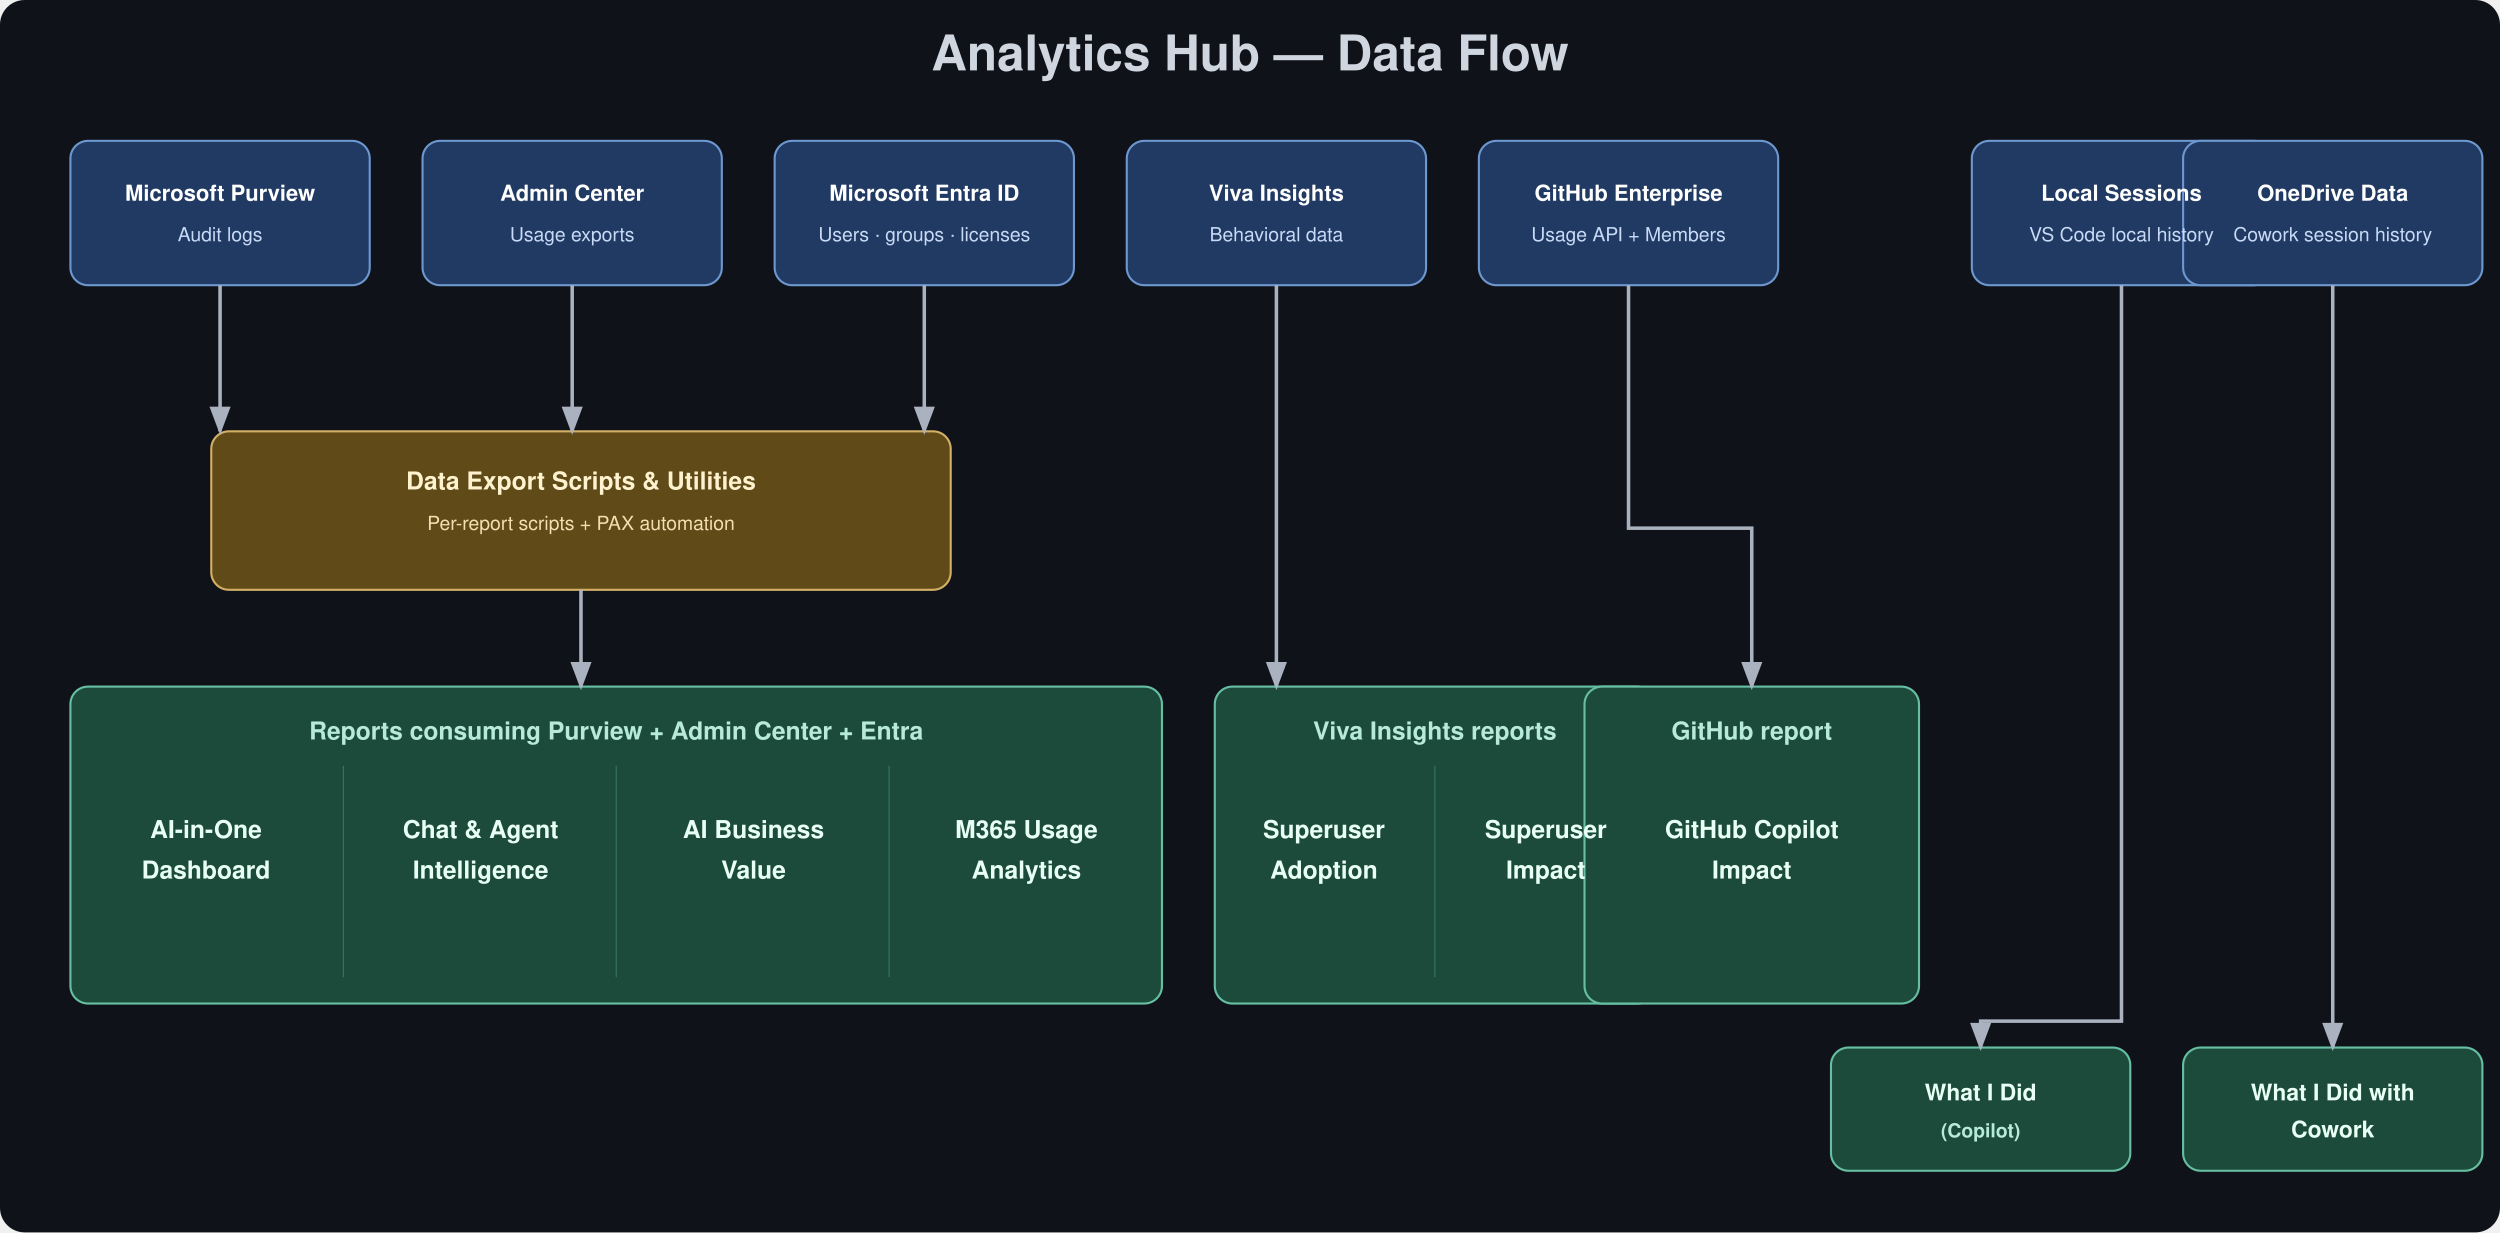
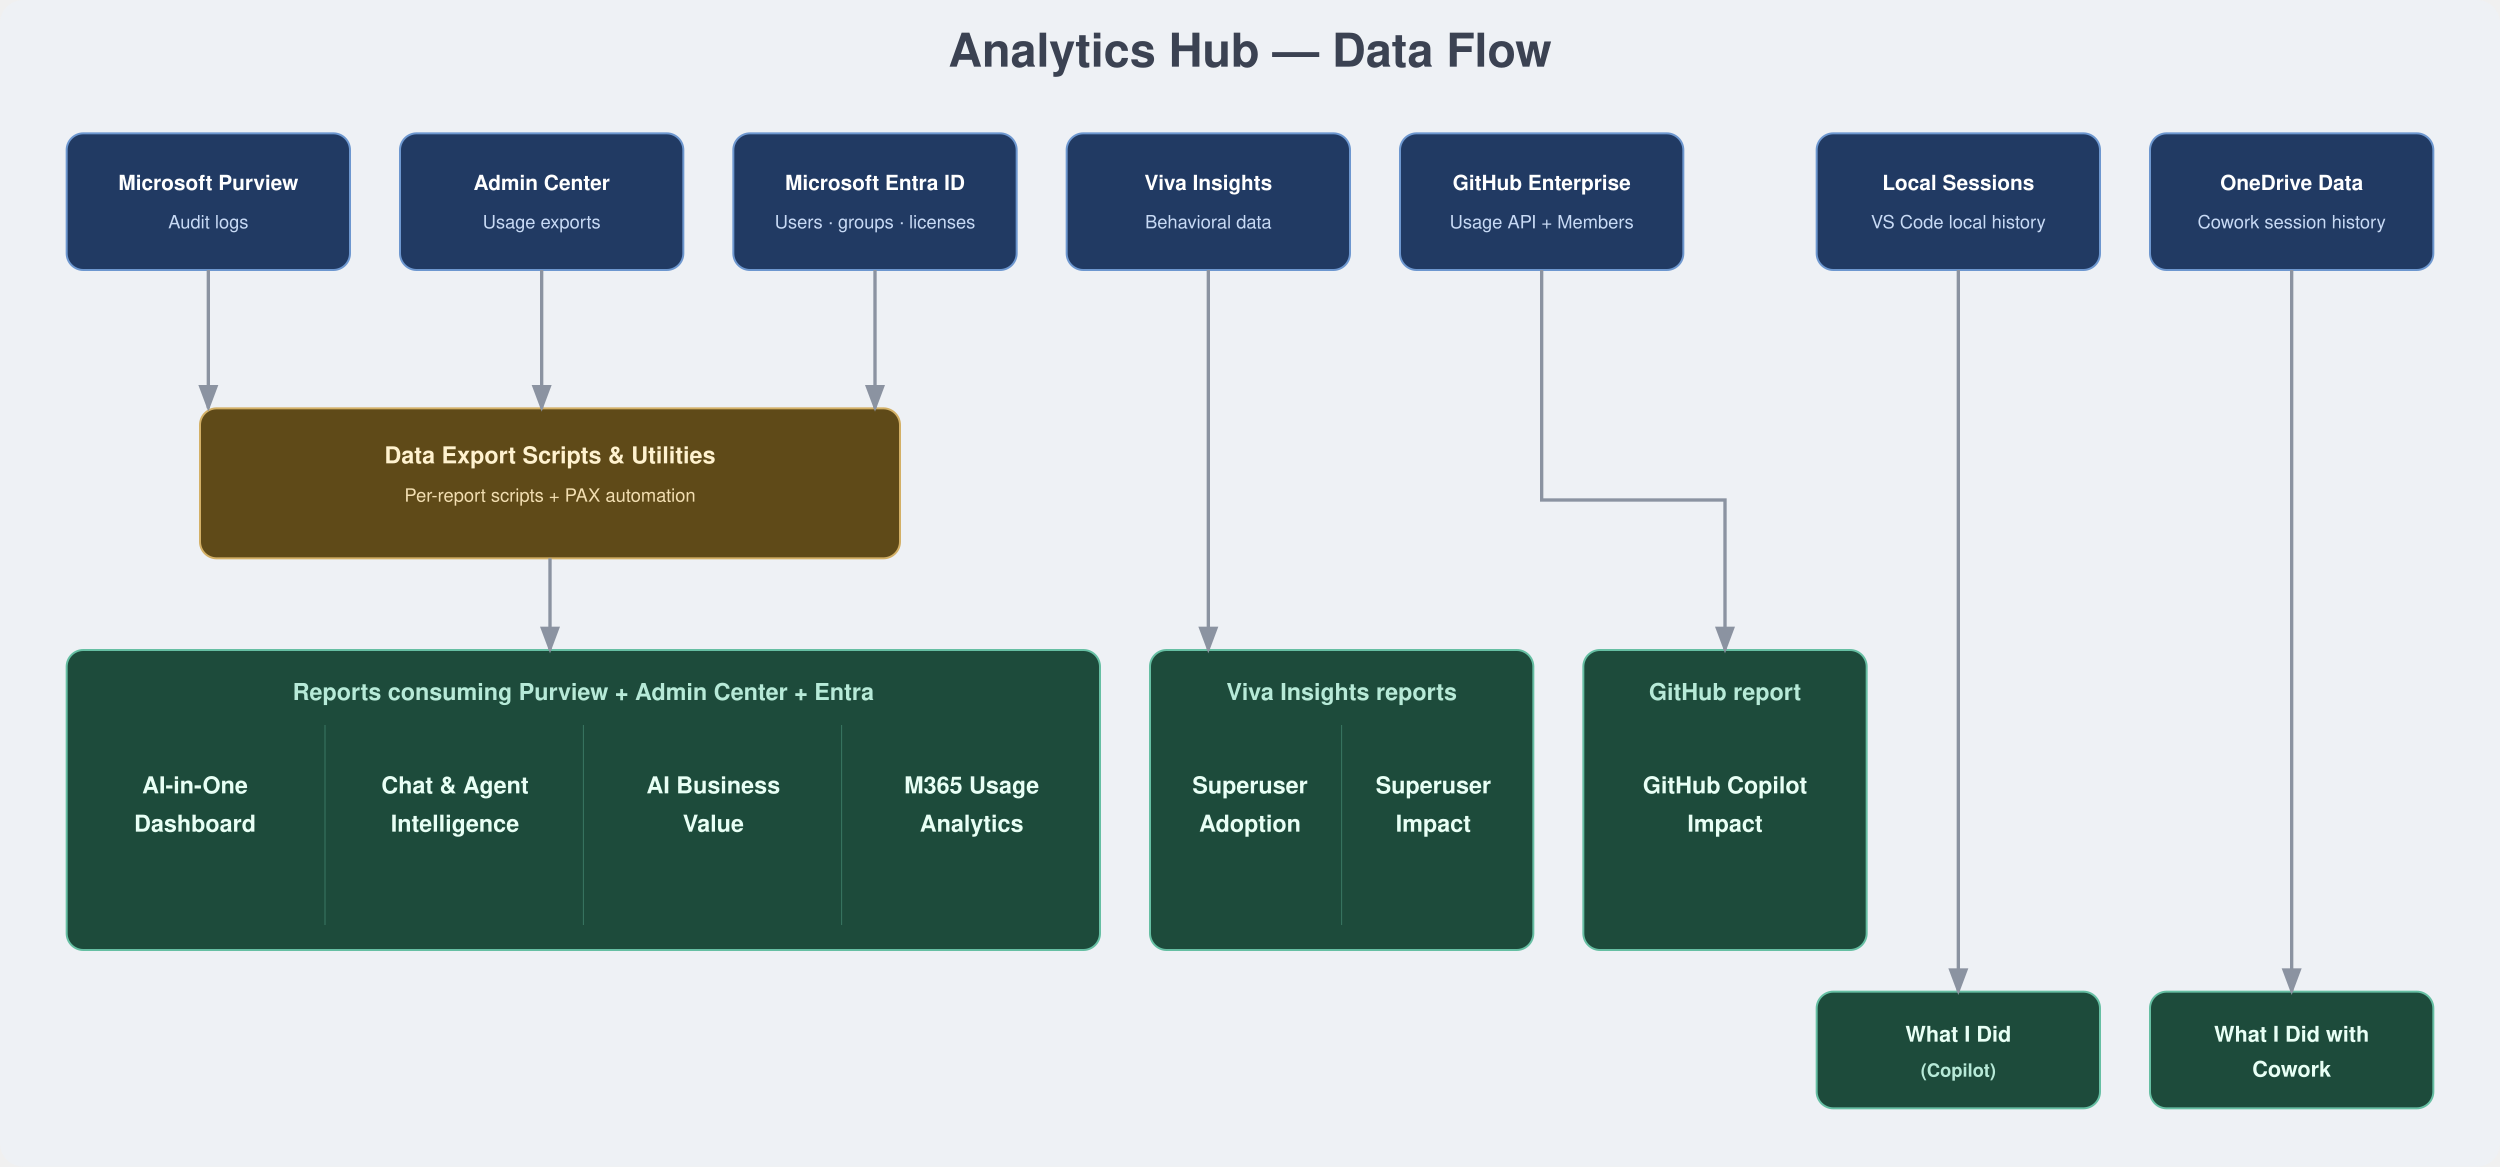
- <svg xmlns="http://www.w3.org/2000/svg" viewBox="0 0 1420 700" width="1420" height="700">
+ <svg xmlns="http://www.w3.org/2000/svg" viewBox="0 0 1500 700" width="1500" height="700">
  <defs>
    <style>
      text { font-family: -apple-system, BlinkMacSystemFont, "Segoe UI", Helvetica, Arial, sans-serif; }
    </style>
    <marker id="arr" markerWidth="8" markerHeight="6" refX="7" refY="3" orient="auto">
-       <polygon points="0 0, 8 3, 0 6" fill="#aab2c0" />
+       <polygon points="0 0, 8 3, 0 6" fill="#8b93a1" />
    </marker>
  </defs>
-   <rect width="1420" height="700" fill="#0f1218" rx="14" />
-   <text x="710" y="40" text-anchor="middle" fill="#d0d6df" font-size="28" font-weight="700">Analytics Hub — Data Flow</text>
+   <rect width="1500" height="700" fill="#eef1f5" rx="14" />
+   <text x="750" y="40" text-anchor="middle" fill="#3b4252" font-size="28" font-weight="700">Analytics Hub — Data Flow</text>
  <g fill="#213a63" stroke="#6d97cf" stroke-width="1.2">
    <rect x="40" y="80" width="170" height="82" rx="10" />
    <rect x="240" y="80" width="170" height="82" rx="10" />
    <rect x="440" y="80" width="170" height="82" rx="10" />
    <rect x="640" y="80" width="170" height="82" rx="10" />
    <rect x="840" y="80" width="170" height="82" rx="10" />
-     <rect x="1120" y="80" width="170" height="82" rx="10" />
-     <rect x="1240" y="80" width="170" height="82" rx="10" />
+     <rect x="1090" y="80" width="170" height="82" rx="10" />
+     <rect x="1290" y="80" width="170" height="82" rx="10" />
  </g>
  <g fill="#ffffff" font-size="12.5" font-weight="700" text-anchor="middle">
    <text x="125" y="114">Microsoft Purview</text>
    <text x="325" y="114">Admin Center</text>
    <text x="525" y="114">Microsoft Entra ID</text>
    <text x="725" y="114">Viva Insights</text>
    <text x="925" y="114">GitHub Enterprise</text>
-     <text x="1205" y="114">Local Sessions</text>
-     <text x="1325" y="114">OneDrive Data</text>
+     <text x="1175" y="114">Local Sessions</text>
+     <text x="1375" y="114">OneDrive Data</text>
  </g>
  <g fill="#c8daf5" font-size="11" text-anchor="middle">
    <text x="125" y="137">Audit logs</text>
    <text x="325" y="137">Usage exports</text>
    <text x="525" y="137">Users · groups · licenses</text>
    <text x="725" y="137">Behavioral data</text>
    <text x="925" y="137">Usage API + Members</text>
-     <text x="1205" y="137">VS Code local history</text>
-     <text x="1325" y="137">Cowork session history</text>
+     <text x="1175" y="137">VS Code local history</text>
+     <text x="1375" y="137">Cowork session history</text>
  </g>
  <rect x="120" y="245" width="420" height="90" rx="10" fill="#5f4a18" stroke="#d3b066" stroke-width="1.2" />
  <text x="330" y="278" text-anchor="middle" fill="#fff2cf" font-size="14" font-weight="700">Data Export Scripts &amp; Utilities</text>
  <text x="330" y="301" text-anchor="middle" fill="#f2deb1" font-size="11">Per-report scripts + PAX automation</text>
  <g fill="#1d4b3b" stroke="#66bfa3" stroke-width="1.2">
    <rect x="40" y="390" width="620" height="180" rx="10" />
-     <rect x="690" y="390" width="250" height="180" rx="10" />
-     <rect x="900" y="390" width="190" height="180" rx="10" />
-     <rect x="1040" y="595" width="170" height="70" rx="10" />
-     <rect x="1240" y="595" width="170" height="70" rx="10" />
+     <rect x="690" y="390" width="230" height="180" rx="10" />
+     <rect x="950" y="390" width="170" height="180" rx="10" />
+     <rect x="1090" y="595" width="170" height="70" rx="10" />
+     <rect x="1290" y="595" width="170" height="70" rx="10" />
  </g>
  <g fill="#b7ead8" font-size="14" font-weight="700" text-anchor="middle">
    <text x="350" y="420">Reports consuming Purview + Admin Center + Entra</text>
-     <text x="815" y="420">Viva Insights reports</text>
-     <text x="995" y="420">GitHub report</text>
+     <text x="805" y="420">Viva Insights reports</text>
+     <text x="1035" y="420">GitHub report</text>
  </g>
  <g stroke="#66bfa3" stroke-width="0.5" opacity="0.45">
    <line x1="195" y1="435" x2="195" y2="555" />
    <line x1="350" y1="435" x2="350" y2="555" />
    <line x1="505" y1="435" x2="505" y2="555" />
-     <line x1="815" y1="435" x2="815" y2="555" />
+     <line x1="805" y1="435" x2="805" y2="555" />
  </g>
  <g fill="#e8fff5" font-size="14" font-weight="700" text-anchor="middle">
    <text x="117" y="476">AI-in-One</text>
    <text x="117" y="499">Dashboard</text>
    <text x="273" y="476">Chat &amp; Agent</text>
    <text x="273" y="499">Intelligence</text>
    <text x="428" y="476">AI Business</text>
    <text x="428" y="499">Value</text>
    <text x="583" y="476">M365 Usage</text>
    <text x="583" y="499">Analytics</text>
-     <text x="752" y="476">Superuser</text>
-     <text x="752" y="499">Adoption</text>
-     <text x="878" y="476">Superuser</text>
-     <text x="878" y="499">Impact</text>
-     <text x="995" y="476">GitHub Copilot</text>
-     <text x="995" y="499">Impact</text>
-     <text x="1125" y="625" font-size="13">What I Did</text>
-     <text x="1125" y="646" font-size="11" fill="#b7ead8">(Copilot)</text>
-     <text x="1325" y="625" font-size="13">What I Did with</text>
-     <text x="1325" y="646" font-size="13">Cowork</text>
+     <text x="750" y="476">Superuser</text>
+     <text x="750" y="499">Adoption</text>
+     <text x="860" y="476">Superuser</text>
+     <text x="860" y="499">Impact</text>
+     <text x="1035" y="476">GitHub Copilot</text>
+     <text x="1035" y="499">Impact</text>
+     <text x="1175" y="625" font-size="13">What I Did</text>
+     <text x="1175" y="646" font-size="11" fill="#b7ead8">(Copilot)</text>
+     <text x="1375" y="625" font-size="13">What I Did with</text>
+     <text x="1375" y="646" font-size="13">Cowork</text>
  </g>
-   <g stroke="#aab2c0" stroke-width="2" fill="none" marker-end="url(#arr)">
+   <g stroke="#8b93a1" stroke-width="2" fill="none" marker-end="url(#arr)">
    <path d="M125,162 L125,245" />
    <path d="M325,162 L325,245" />
    <path d="M525,162 L525,245" />
    <path d="M330,335 L330,390" />
    <path d="M725,162 L725,390" />
-     <path d="M925,162 L925,300 L995,300 L995,390" />
-     <path d="M1205,162 L1205,580 L1125,580 L1125,595" />
-     <path d="M1325,162 L1325,595" />
+     <path d="M925,162 L925,300 L1035,300 L1035,390" />
+     <path d="M1175,162 L1175,595" />
+     <path d="M1375,162 L1375,595" />
  </g>
</svg>
